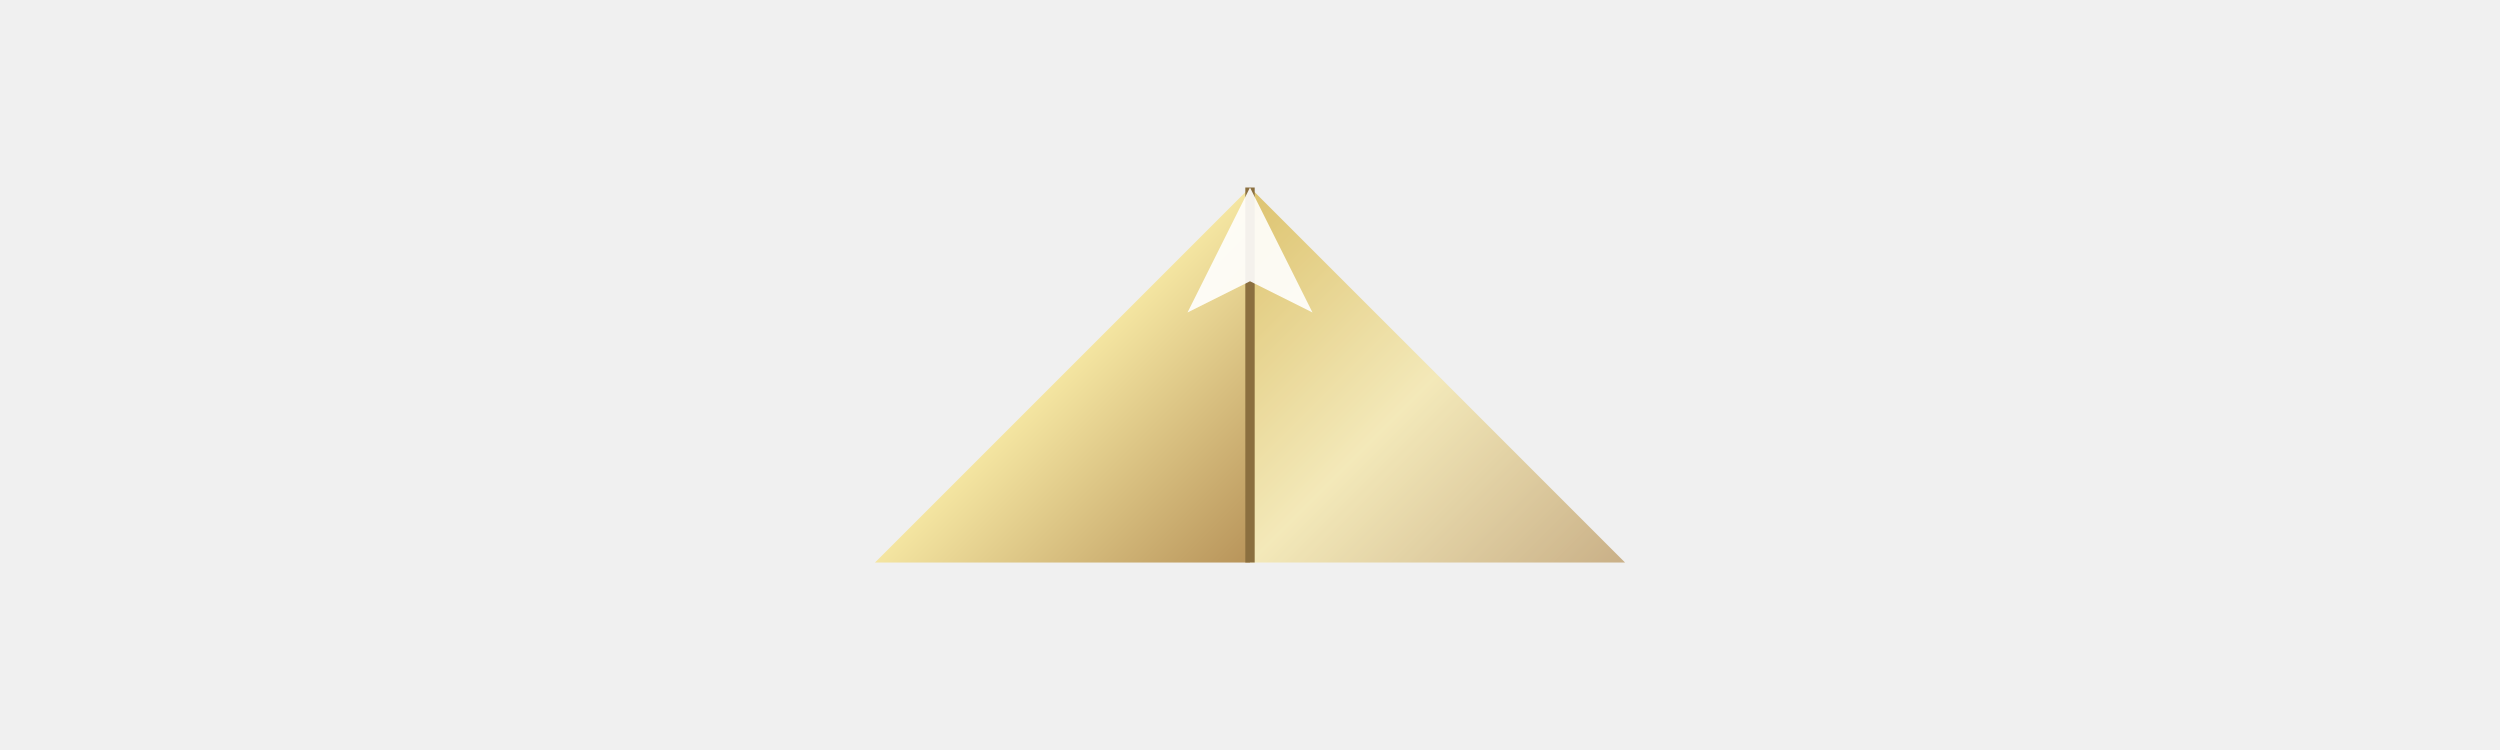
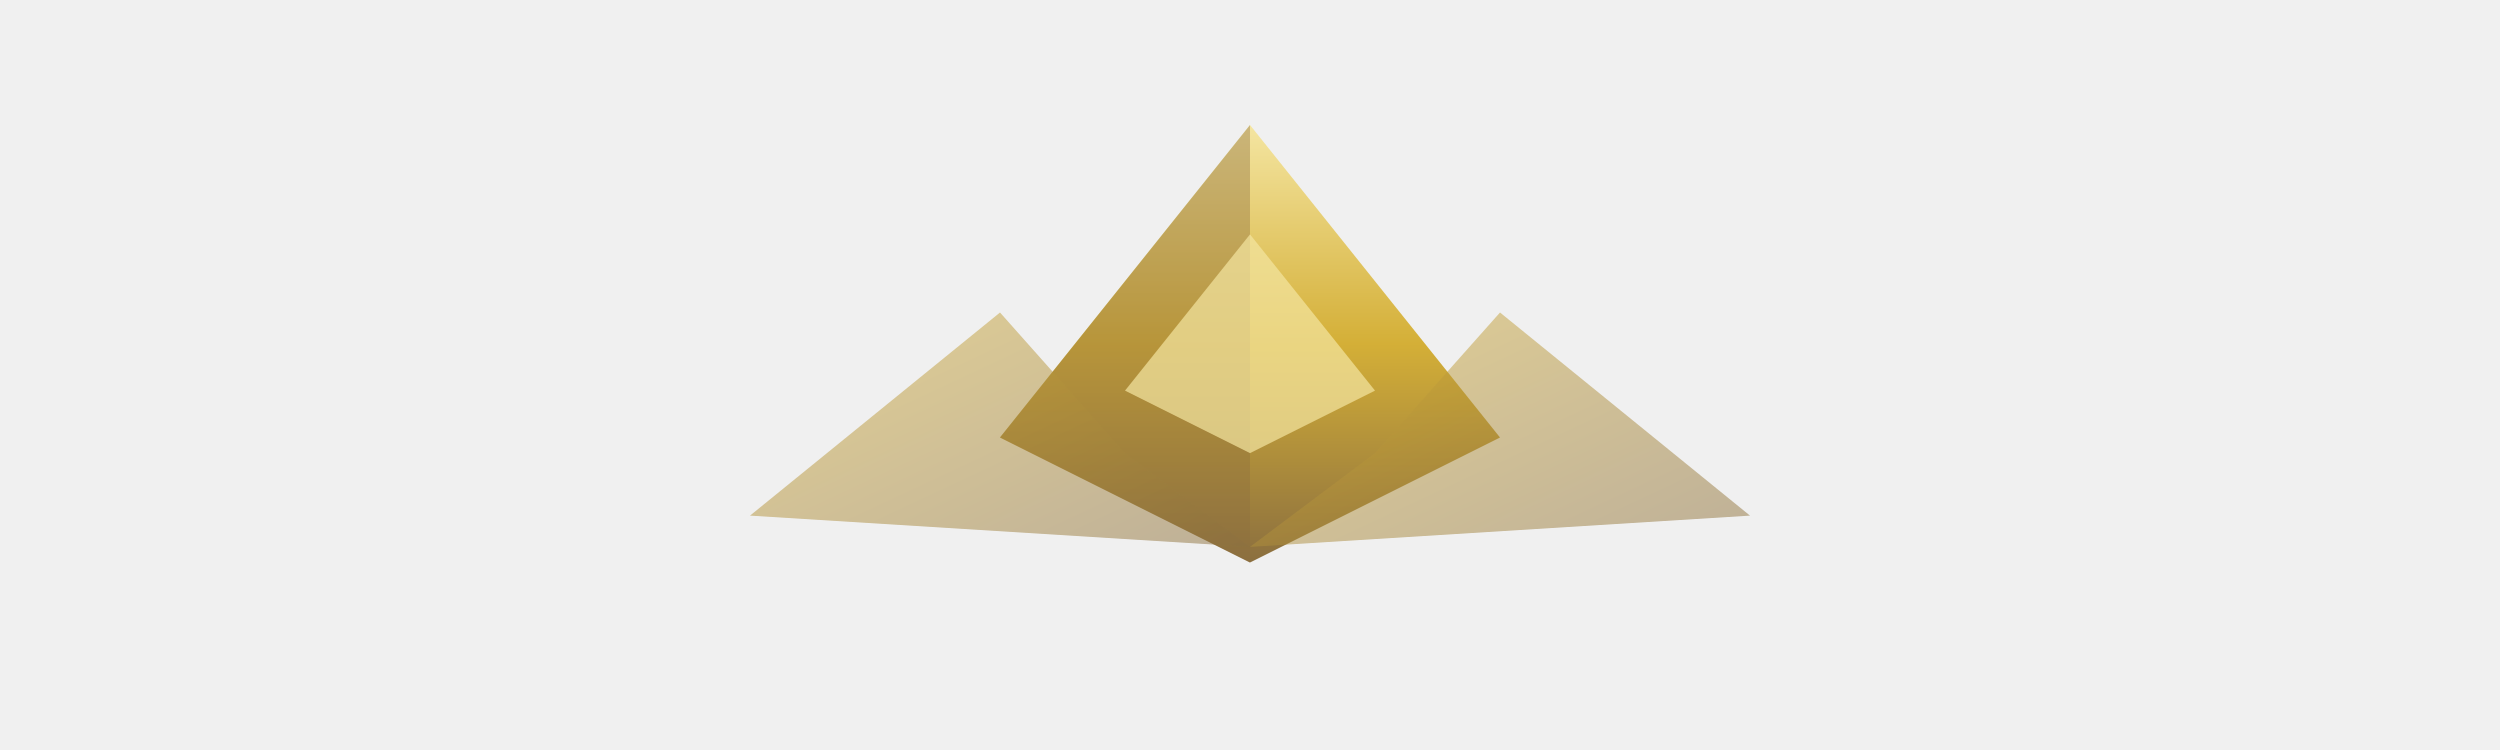
<svg xmlns="http://www.w3.org/2000/svg" viewBox="0 0 800 240" preserveAspectRatio="xMidYMid meet">
  <defs>
-     <linearGradient id="zenith7a" x1="0%" y1="0%" x2="100%" y2="100%">
+     <linearGradient id="gold7a" x1="0%" y1="0%" x2="0%" y2="100%">
+       <stop offset="0%" stop-color="#F4E5A1" />
+       <stop offset="50%" stop-color="#D4AF37" />
+       <stop offset="100%" stop-color="#8B6F3F" />
+     </linearGradient>
+     <linearGradient id="gold7b" x1="0%" y1="0%" x2="100%" y2="100%">
      <stop offset="0%" stop-color="#D4AF37" />
-       <stop offset="50%" stop-color="#F4E5A1" />
-       <stop offset="100%" stop-color="#B8945A" />
+       <stop offset="100%" stop-color="#8B6F3F" />
    </linearGradient>
  </defs>
-   <path d="M280 180 L400 60 L400 180 Z" fill="url(#zenith7a)" />
-   <path d="M400 60 L520 180 L400 180 Z" fill="url(#zenith7a)" opacity="0.7" />
-   <line x1="400" y1="60" x2="400" y2="180" stroke="#8B6F3F" stroke-width="3" />
-   <path d="M400 60 L420 100 L400 90 L380 100 Z" fill="#FFFFFF" opacity="0.9" />
+   <path d="M400 40 L480 140 L400 180 L320 140 Z" fill="url(#gold7a)" />
+   <path d="M400 40 L400 180 L320 140 Z" fill="#8B6F3F" opacity="0.4" />
+   <path d="M400 75 L440 125 L400 145 L360 125 Z" fill="#F4E5A1" opacity="0.7" />
+   <path d="M240 165 L320 100 L360 145 L400 175 Z" fill="url(#gold7b)" opacity="0.5" />
+   <path d="M560 165 L480 100 L440 145 L400 175 Z" fill="url(#gold7b)" opacity="0.5" />
</svg>
